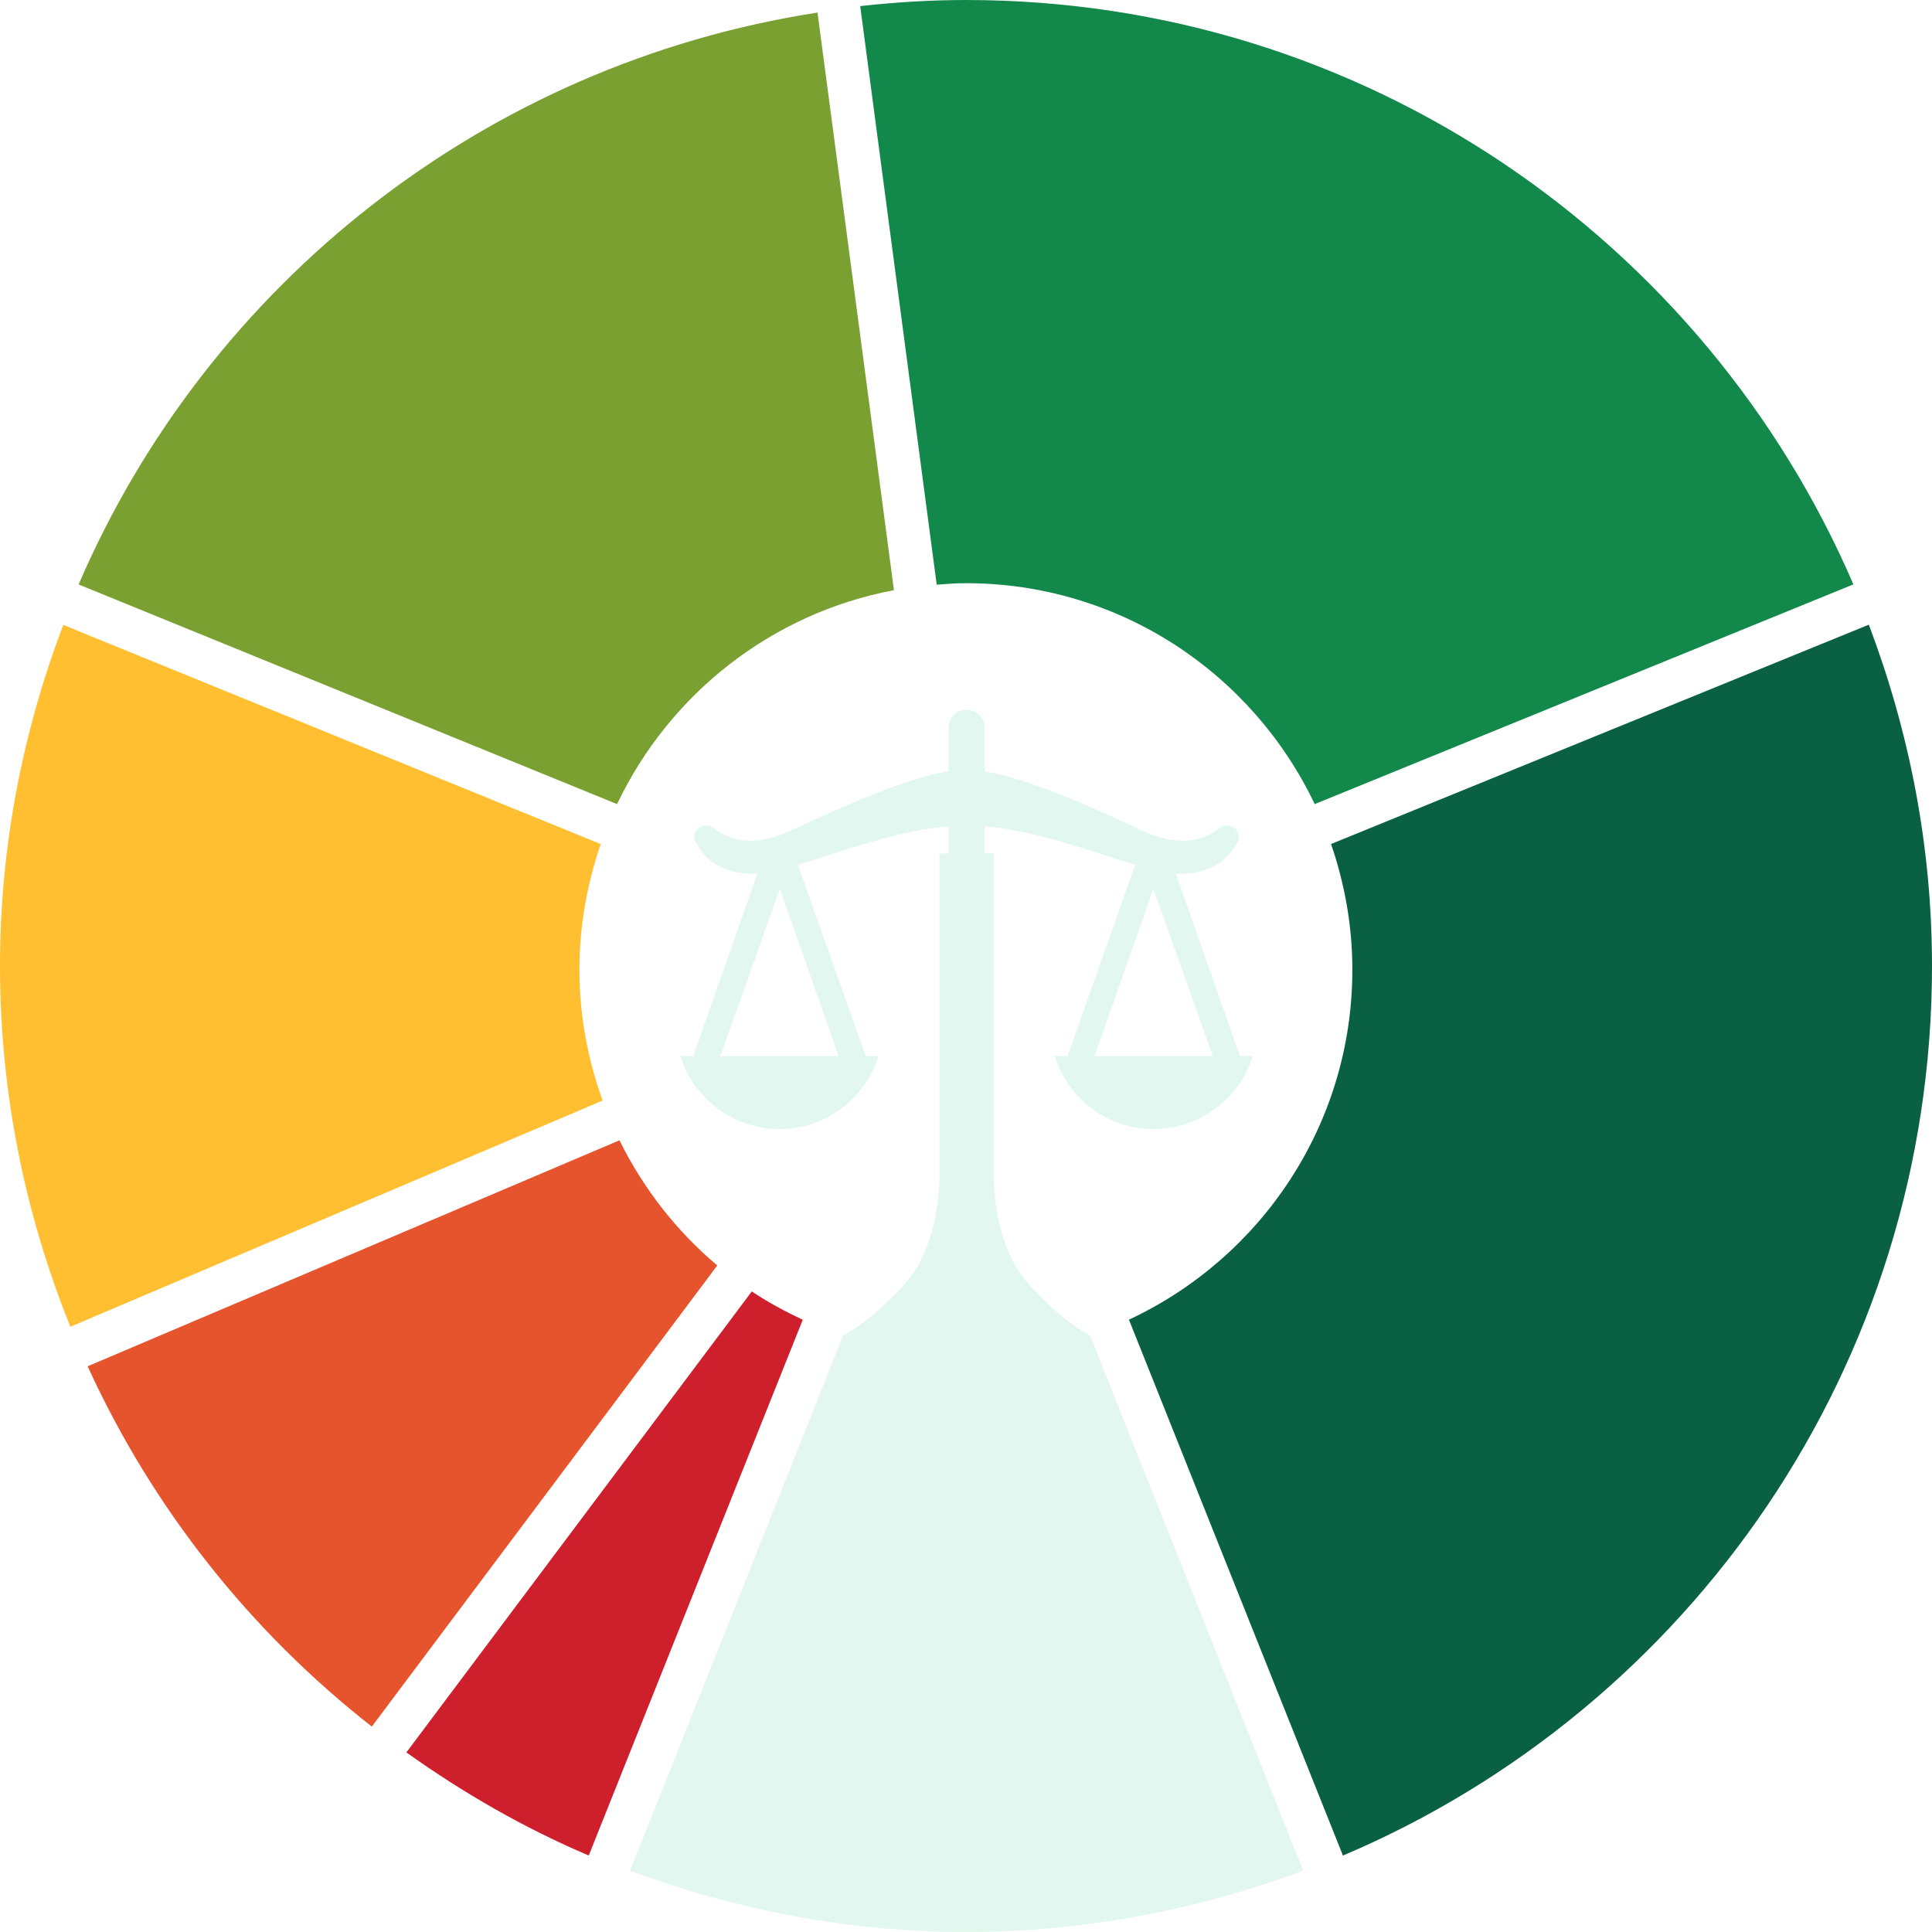
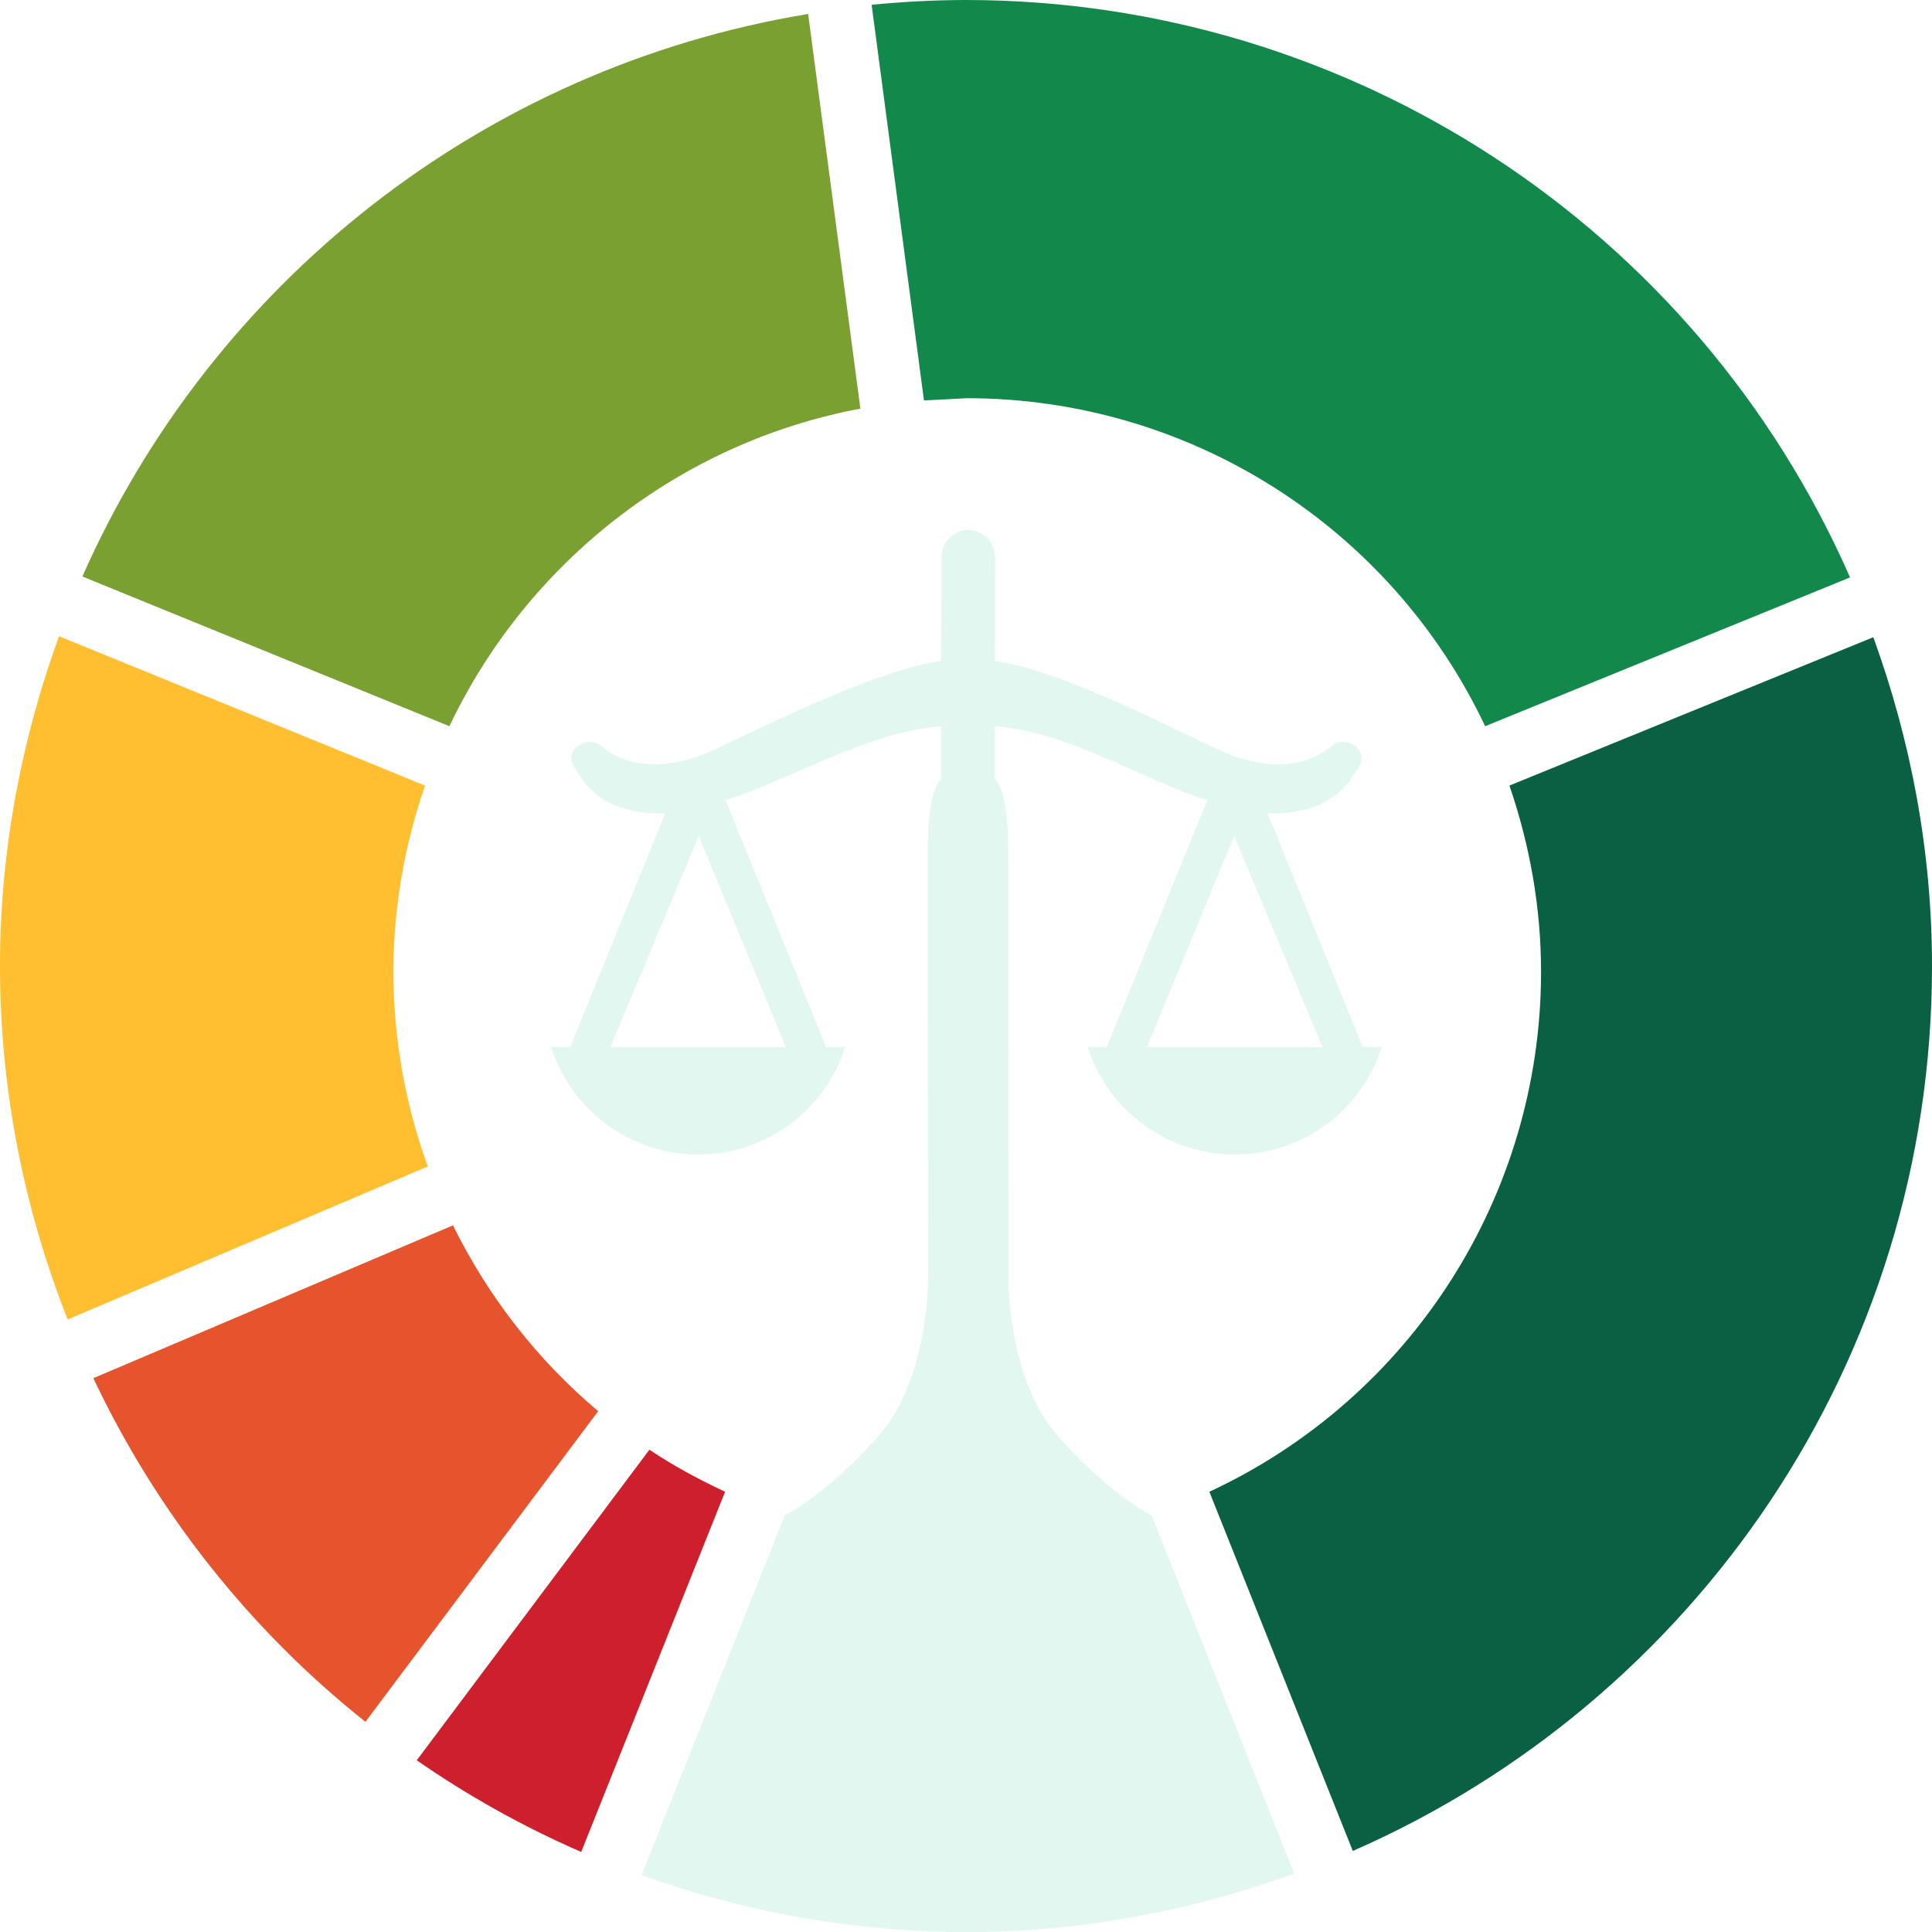
- <svg xmlns="http://www.w3.org/2000/svg" version="1.1" x="0px" y="0px" viewBox="0 0 25.658 25.658" style="enable-background:new 0 0 25.658 25.658;" xml:space="preserve">
-   <style type="text/css">
- .st0{display:none;}
- .st1{fill:#005846;}
- .st2{fill:#12894B;}
- .st3{fill:#7AA032;}
- .st4{fill:#CE202C;}
- .st5{fill:#0A6043;}
- .st6{fill:#E5542C;}
- .st7{fill:#FFBF31;}
- .st8{fill:#E2F7EF;}
- </style>
-   <g id="Layer_1">
-     <rect x="-2.606" y="-1.993" class="st0" width="30.869" height="29.643" />
-     <g>
-       <path class="st1" d="M11.424,0.081" />
-       <line class="st1" x1="1.044" y1="7.762" x2="1.044" y2="7.762" />
-       <line class="st1" x1="7.82" y1="24.642" x2="7.82" y2="24.642" />
-       <line class="st1" x1="4.938" y1="22.929" x2="4.938" y2="22.929" />
-       <line class="st1" x1="1.163" y1="18.145" x2="1.163" y2="18.145" />
-       <line class="st1" x1="0.839" y1="8.298" x2="0.839" y2="8.298" />
-       <line class="st1" x1="8.367" y1="24.844" x2="8.367" y2="24.844" />
-       <path class="st2" d="M24.614,7.761C22.648,3.197,18.113,0,12.829,0 c-0.475,0-0.943,0.03-1.405,0.081l1.016,7.684 c0.128-0.01,0.256-0.02,0.387-0.02c2.047,0,3.808,1.201,4.633,2.934 L24.614,7.761z" />
-       <path class="st3" d="M10.857,0.167c-4.421,0.684-8.098,3.611-9.813,7.595l7.151,2.917 c0.693-1.456,2.046-2.534,3.677-2.841L10.857,0.167z" />
-       <path class="st4" d="M5.397,23.273c0.753,0.537,1.56,1.003,2.422,1.369l2.842-7.115 c-0.235-0.11-0.463-0.233-0.677-0.376L5.397,23.273z" />
-       <path class="st5" d="M17.677,11.209c0.18,0.524,0.283,1.084,0.283,1.668 c0,2.06-1.216,3.831-2.967,4.649l2.842,7.117 c4.598-1.951,7.823-6.506,7.823-11.815c0-1.598-0.305-3.121-0.839-4.532 L17.677,11.209z" />
-       <path class="st6" d="M8.227,15.144l-7.063,3.001c0.861,1.885,2.161,3.522,3.774,4.785 l4.588-6.124C8.984,16.35,8.543,15.784,8.227,15.144z" />
-       <path class="st7" d="M8.003,14.616c-0.196-0.544-0.308-1.127-0.308-1.738 c0-0.585,0.103-1.145,0.283-1.668l-7.138-2.911C0.305,9.709,0,11.231,0,12.829 c0,1.695,0.337,3.309,0.934,4.791L8.003,14.616z" />
-     </g>
-     <path class="st8" d="M14.477,17.735c0,0-0.362-0.171-0.832-0.701 c-0.47-0.53-0.448-1.439-0.448-1.439v-4.26h-0.12v-0.36 c0.67,0.05,1.44,0.34,2,0.51l-0.9,2.54h-0.17 c0.17,0.56,0.7,0.97,1.31,0.97c0.62,0,1.15-0.41,1.32-0.97h-0.17 l-0.85-2.42c0.59,0.01,0.74-0.3,0.81-0.41 c0.11-0.15-0.11-0.3-0.23-0.2s-0.44,0.31-1.04,0.03 c-0.55-0.26-1.52-0.7-2.08-0.78V9.665c0-0.13-0.11-0.24-0.24-0.24 s-0.24,0.11-0.24,0.24v0.58c-0.56,0.08-1.53,0.52-2.08,0.78 c-0.6,0.28-0.92,0.07-1.04-0.03s-0.34,0.05-0.23,0.2 c0.07,0.11,0.22,0.42,0.81,0.41l-0.85,2.42H9.037 c0.17,0.56,0.7,0.97,1.32,0.97c0.61,0,1.14-0.41,1.31-0.97h-0.17 l-0.9-2.54c0.56-0.17,1.33-0.46,2-0.51v0.36h-0.12v4.26 c0,0,0.022,0.909-0.448,1.439c-0.47,0.53-0.832,0.701-0.832,0.701l-2.83,7.109 c1.392,0.517,2.89,0.814,4.462,0.814s3.086-0.297,4.478-0.814L14.477,17.735z  M15.317,11.805l0.79,2.22h-1.57L15.317,11.805z M11.137,14.025H9.567 l0.79-2.22L11.137,14.025z" />
-   </g>
+ <svg xmlns="http://www.w3.org/2000/svg" viewBox="0 0 17.282 17.282">
+   <path d="M8.652 3.562a5.13 5.13 0 0 1 4.633 2.934l3.264-1.331A8.64 8.64 0 0 0 8.641 0a8.72 8.72 0 0 0-.844.043l.468 3.539.387-.02z" fill="#12894b" />
+   <path d="M7.696 3.654L7.229.125C4.316.605 1.895 2.535.737 5.157L4.02 6.496c.693-1.456 2.046-2.534 3.677-2.841z" fill="#7aa032" />
+   <path d="M5.809,12.968l-2.081,2.778c.46.319.952.594,1.471.82l1.287-3.222c-.235-.11-.463-.233-.677-.376Z" fill="#ce202c" />
+   <path d="M13.785 8.695a5.13 5.13 0 0 1-2.967 4.649l1.283 3.213c3.049-1.335 5.181-4.374 5.181-7.915 0-1.035-.191-2.022-.525-2.942l-3.255 1.327c.18.524.283 1.084.283 1.668z" fill="#0a6043" />
+   <path d="M4.052 10.961L.835 12.328c.569 1.203 1.403 2.254 2.434 3.074l2.082-2.779c-.541-.455-.983-1.021-1.299-1.662z" fill="#e5542c" />
+   <path d="M3.519 8.695c0-.585.103-1.145.283-1.668L.528 5.691C.193 6.613 0 7.603 0 8.641c0 1.117.219 2.182.605 3.162l3.222-1.369a5.11 5.11 0 0 1-.308-1.738z" fill="#ffbf31" />
+   <path d="M9.469 12.852c-.47-.53-.448-1.439-.448-1.439l-.002-3.808c0-.574-.12-.635-.12-.635v-.474c.67.05 1.341.491 1.901.661l-.9 2.209h-.17a1.38 1.38 0 0 0 2.63 0h-.17l-.85-2.089c.59.01.74-.3.81-.41.11-.15-.11-.3-.23-.2s-.44.31-1.04.03c-.55-.26-1.421-.705-1.981-.785l.002-.931c0-.13-.11-.24-.24-.24s-.24.11-.24.24l-.002.931c-.56.08-1.459.525-2.009.785-.6.28-.92.07-1.04-.03s-.34.05-.23.2c.07.11.22.42.81.41L5.1 9.366h-.17a1.38 1.38 0 0 0 2.63 0h-.17l-.9-2.209c.56-.17 1.259-.611 1.929-.661v.474s-.12.065-.12.635l.002 3.808s.022.909-.448 1.439-.832.701-.832.701l-1.282 3.22a8.61 8.61 0 0 0 2.901.51c1.033 0 2.019-.191 2.937-.523l-1.276-3.206s-.362-.171-.832-.701zm1.571-5.375l.79 1.889h-1.57l.78-1.889zM7.03 9.366H5.46l.79-1.889.78 1.889z" fill="#e2f7ef" />
</svg>
